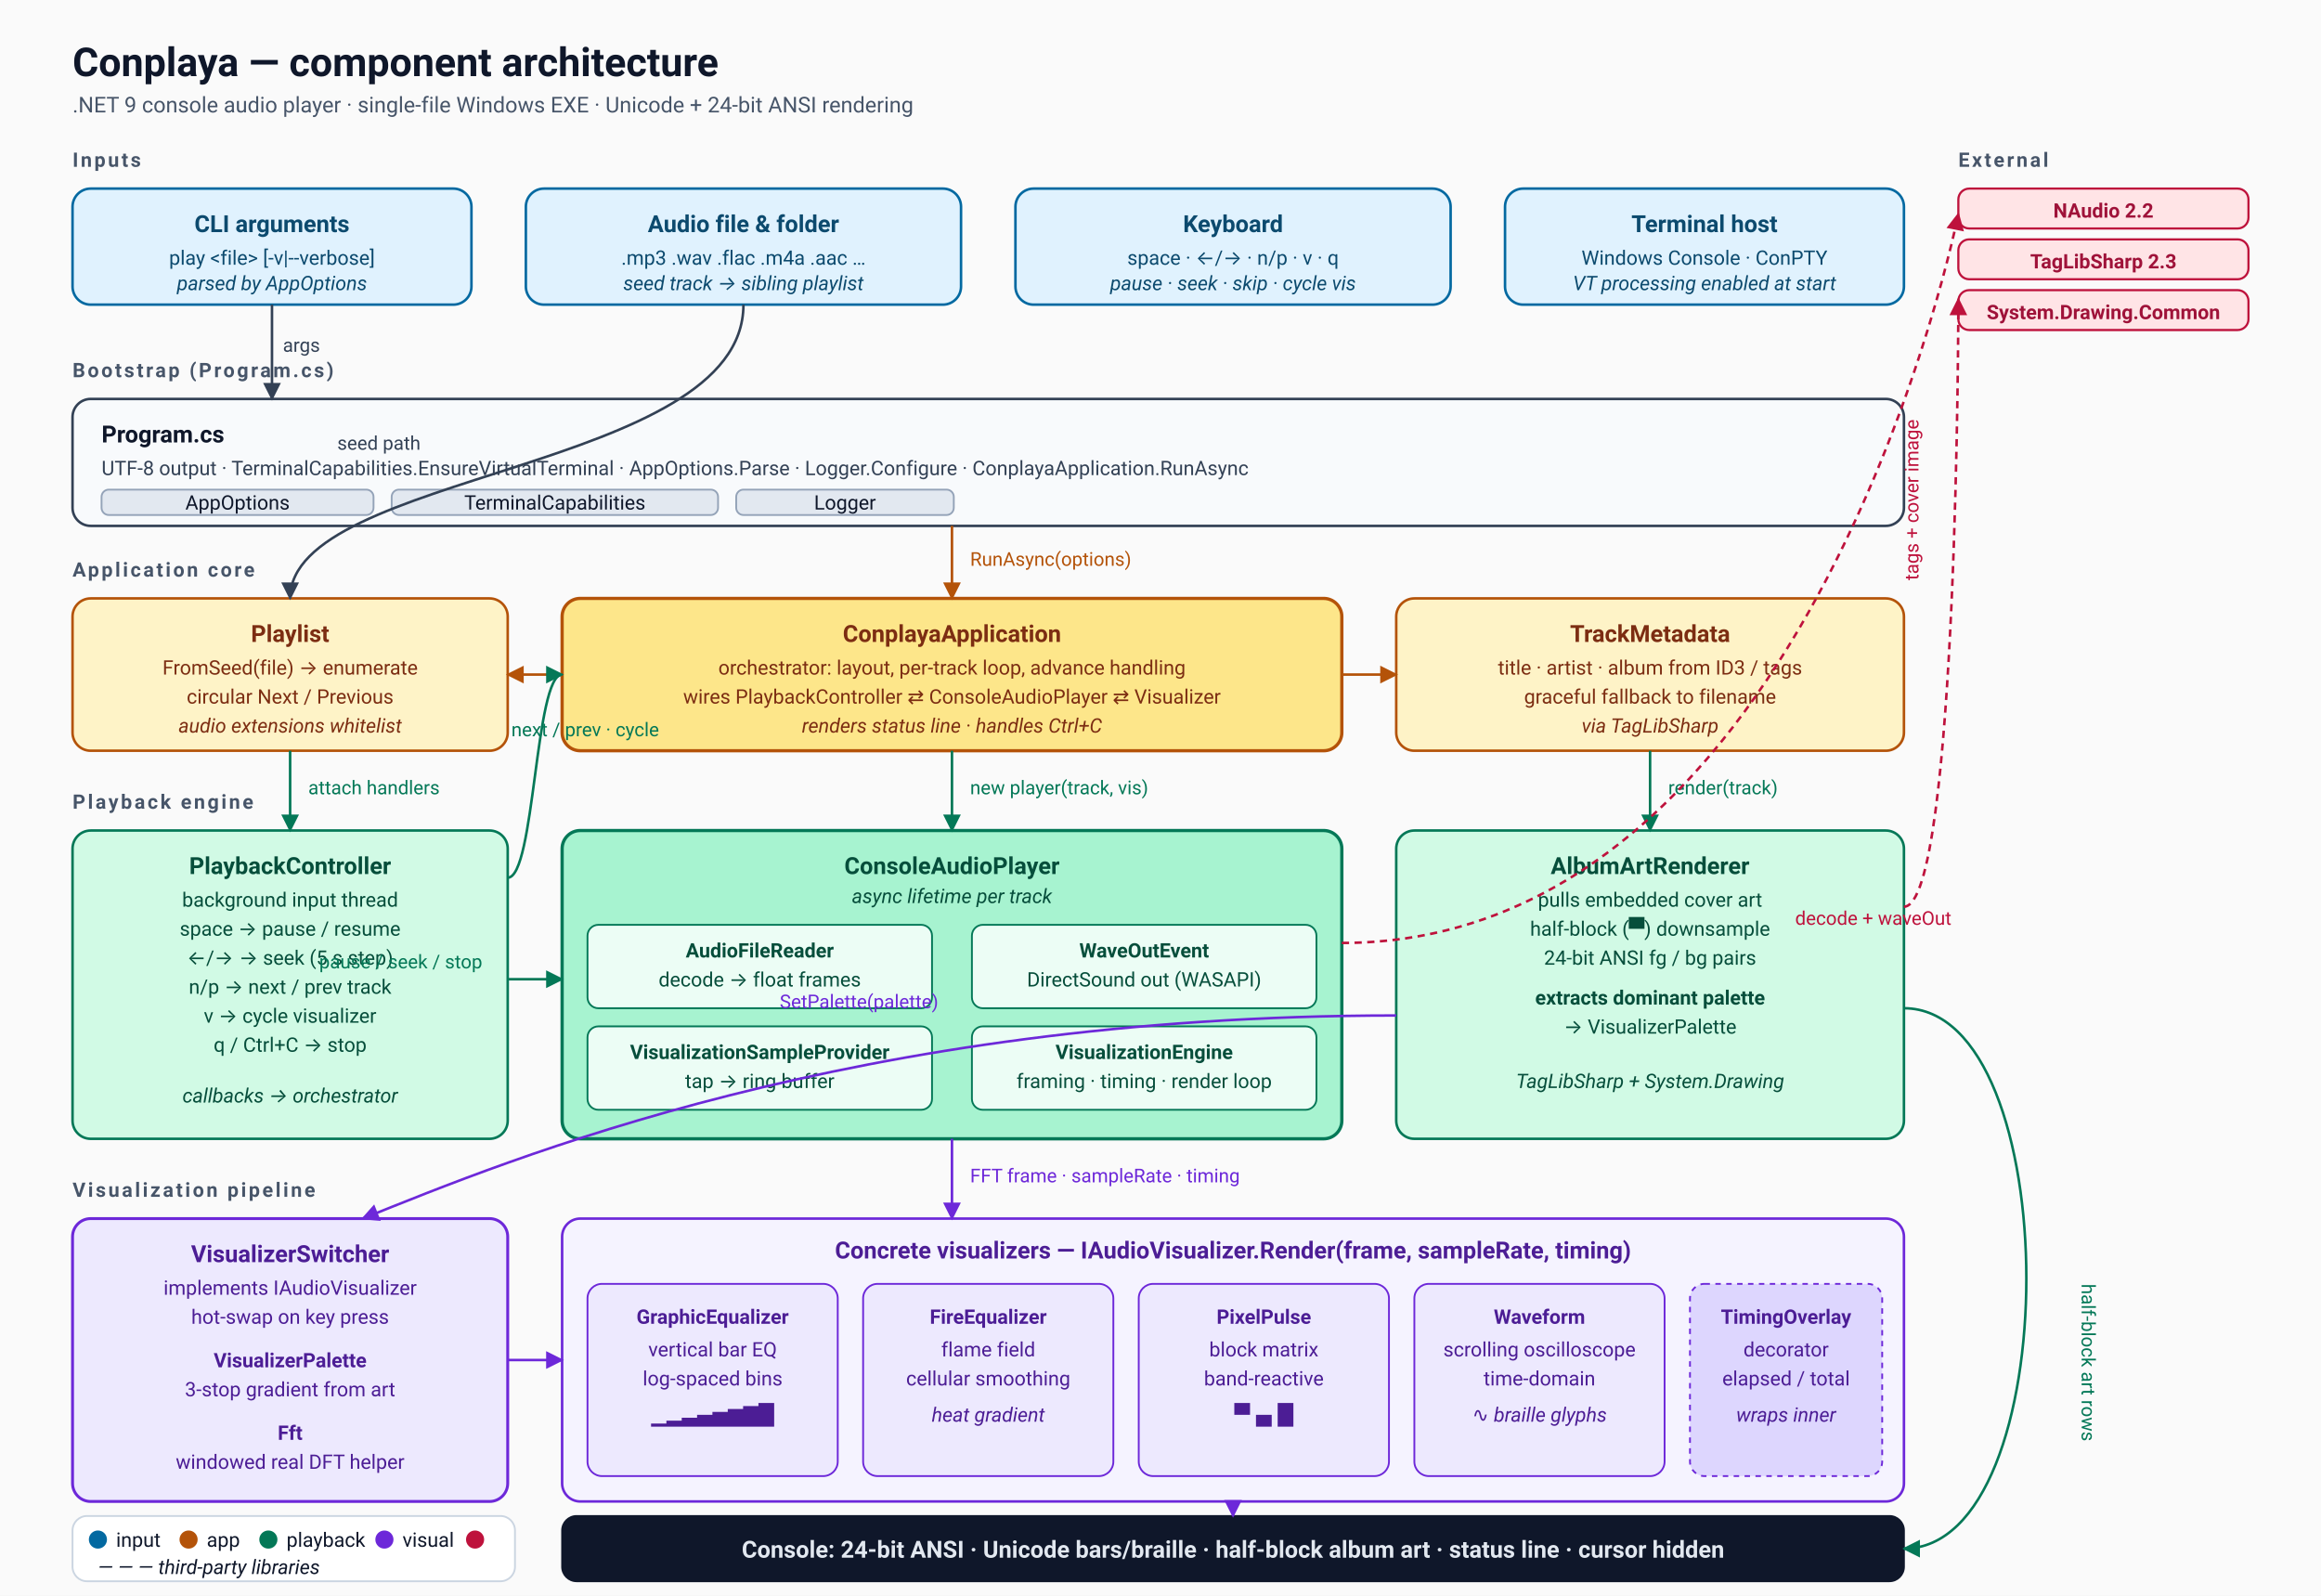
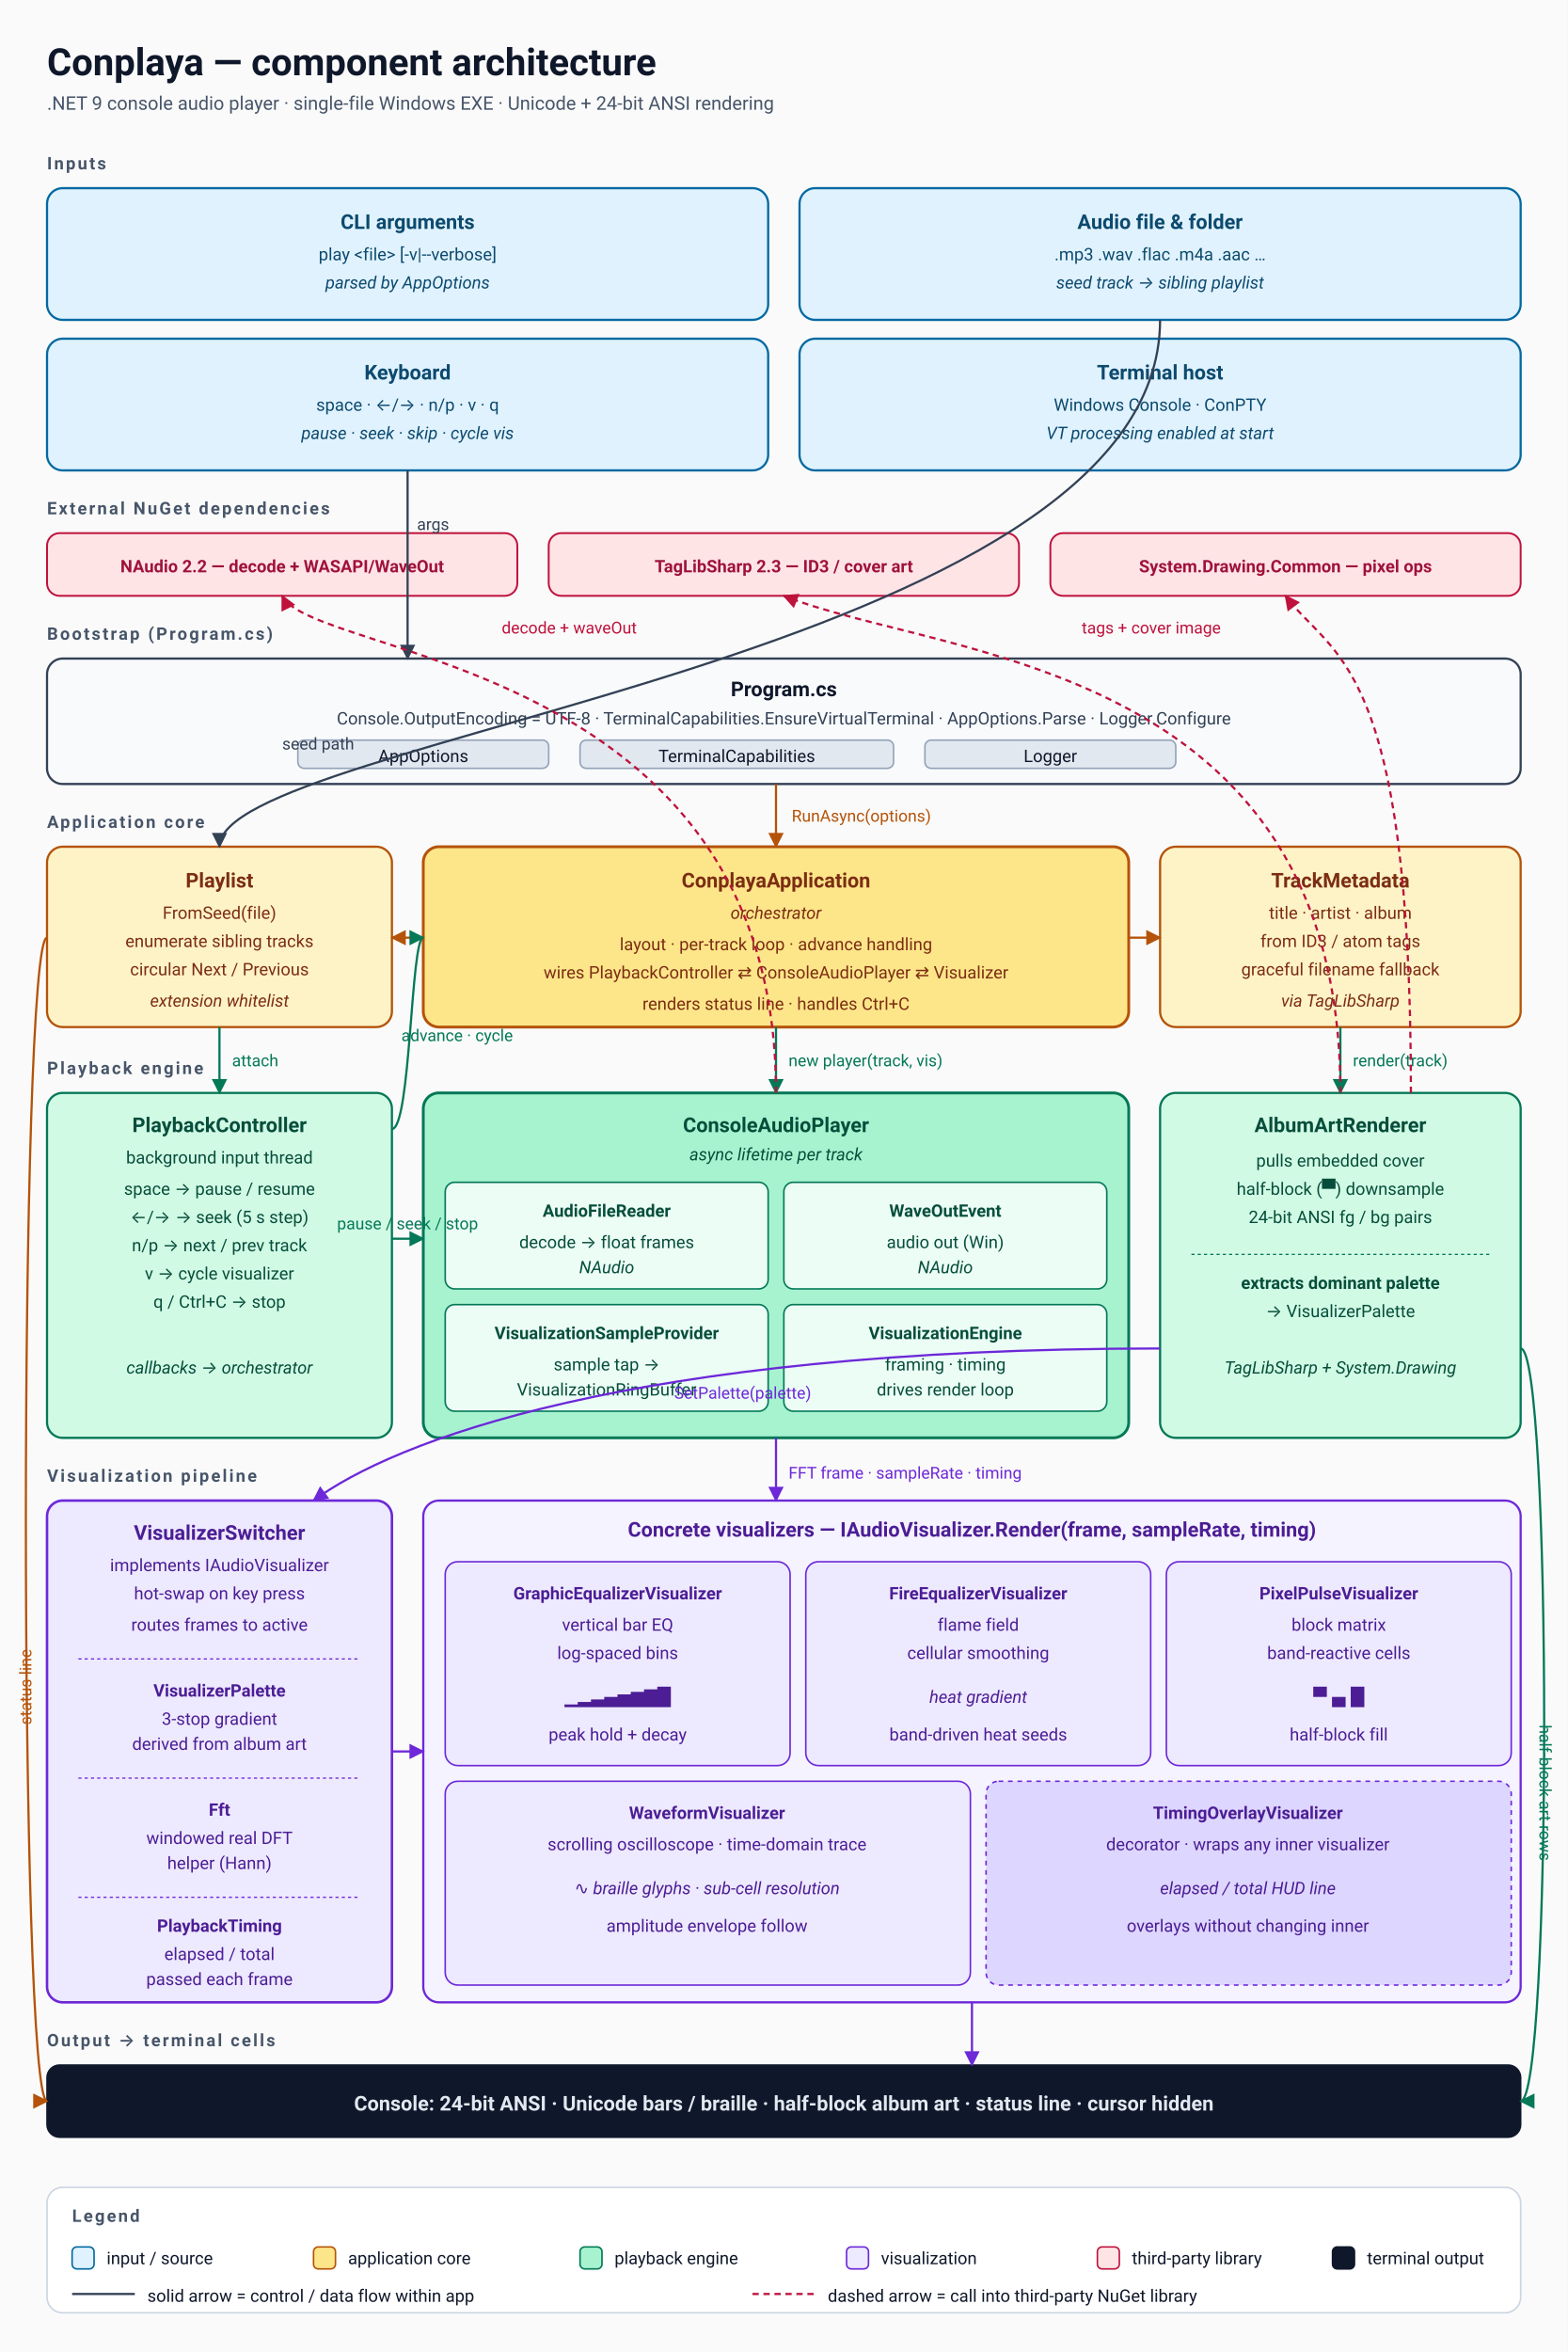
- <svg xmlns="http://www.w3.org/2000/svg" viewBox="0 0 1280 880" font-family="ui-sans-serif, system-ui, -apple-system, 'Segoe UI', Roboto, sans-serif" font-size="13">
+ <svg xmlns="http://www.w3.org/2000/svg" viewBox="0 0 1000 1500" font-family="ui-sans-serif, system-ui, -apple-system, 'Segoe UI', Roboto, sans-serif" font-size="13">
  <defs>
    <marker id="arrow" viewBox="0 0 10 10" refX="9" refY="5" markerWidth="7" markerHeight="7" orient="auto-start-reverse">
      <path d="M0,0 L10,5 L0,10 z" fill="#334155" />
    </marker>
    <marker id="arrow-violet" viewBox="0 0 10 10" refX="9" refY="5" markerWidth="7" markerHeight="7" orient="auto-start-reverse">
      <path d="M0,0 L10,5 L0,10 z" fill="#6d28d9" />
    </marker>
    <marker id="arrow-emerald" viewBox="0 0 10 10" refX="9" refY="5" markerWidth="7" markerHeight="7" orient="auto-start-reverse">
      <path d="M0,0 L10,5 L0,10 z" fill="#047857" />
    </marker>
    <marker id="arrow-amber" viewBox="0 0 10 10" refX="9" refY="5" markerWidth="7" markerHeight="7" orient="auto-start-reverse">
      <path d="M0,0 L10,5 L0,10 z" fill="#b45309" />
    </marker>
    <marker id="arrow-rose" viewBox="0 0 10 10" refX="9" refY="5" markerWidth="7" markerHeight="7" orient="auto-start-reverse">
      <path d="M0,0 L10,5 L0,10 z" fill="#be123c" />
    </marker>
    <style>
      .layer-label   { font-size: 11px; font-weight: 600; letter-spacing: .12em; text-transform: uppercase; fill: #475569; }
-       .title         { font-size: 22px; font-weight: 700; fill: #0f172a; }
+       .title         { font-size: 24px; font-weight: 700; fill: #0f172a; }
      .subtitle      { font-size: 12px; fill: #475569; }
      .box-title     { font-size: 13px; font-weight: 700; }
      .box-sub       { font-size: 11px; }
      .edge          { fill: none; stroke: #334155; stroke-width: 1.4; }
      .edge-violet   { fill: none; stroke: #6d28d9; stroke-width: 1.4; }
      .edge-emerald  { fill: none; stroke: #047857; stroke-width: 1.4; }
      .edge-amber    { fill: none; stroke: #b45309; stroke-width: 1.4; }
      .edge-rose     { fill: none; stroke: #be123c; stroke-width: 1.4; stroke-dasharray: 4 3; }
      .edge-label    { font-size: 10.5px; fill: #334155; }
      .edge-label-violet  { font-size: 10.5px; fill: #6d28d9; }
      .edge-label-emerald { font-size: 10.5px; fill: #047857; }
      .edge-label-amber   { font-size: 10.5px; fill: #b45309; }
      .edge-label-rose    { font-size: 10.5px; fill: #be123c; }
    </style>
  </defs>
-   <rect width="1280" height="880" fill="#fafafa" />
-   <text x="40" y="42" class="title">Conplaya — component architecture</text>
-   <text x="40" y="62" class="subtitle">.NET 9 console audio player · single-file Windows EXE · Unicode + 24-bit ANSI rendering</text>
-   <text x="40" y="92" class="layer-label">Inputs</text>
-   <g>
-     <rect x="40" y="104" width="220" height="64" rx="10" fill="#e0f2fe" stroke="#0369a1" stroke-width="1.4" />
-     <text x="150" y="128" text-anchor="middle" class="box-title" fill="#0c4a6e">CLI arguments</text>
-     <text x="150" y="146" text-anchor="middle" class="box-sub" fill="#0c4a6e">play &lt;file&gt; [-v|--verbose]</text>
-     <text x="150" y="160" text-anchor="middle" class="box-sub" fill="#0c4a6e" font-style="italic">parsed by AppOptions</text>
-   </g>
-   <g>
-     <rect x="290" y="104" width="240" height="64" rx="10" fill="#e0f2fe" stroke="#0369a1" stroke-width="1.4" />
-     <text x="410" y="128" text-anchor="middle" class="box-title" fill="#0c4a6e">Audio file &amp; folder</text>
-     <text x="410" y="146" text-anchor="middle" class="box-sub" fill="#0c4a6e">.mp3 .wav .flac .m4a .aac …</text>
-     <text x="410" y="160" text-anchor="middle" class="box-sub" fill="#0c4a6e" font-style="italic">seed track → sibling playlist</text>
-   </g>
-   <g>
-     <rect x="560" y="104" width="240" height="64" rx="10" fill="#e0f2fe" stroke="#0369a1" stroke-width="1.4" />
-     <text x="680" y="128" text-anchor="middle" class="box-title" fill="#0c4a6e">Keyboard</text>
-     <text x="680" y="146" text-anchor="middle" class="box-sub" fill="#0c4a6e">space · ←/→ · n/p · v · q</text>
-     <text x="680" y="160" text-anchor="middle" class="box-sub" fill="#0c4a6e" font-style="italic">pause · seek · skip · cycle vis</text>
-   </g>
-   <g>
-     <rect x="830" y="104" width="220" height="64" rx="10" fill="#e0f2fe" stroke="#0369a1" stroke-width="1.4" />
-     <text x="940" y="128" text-anchor="middle" class="box-title" fill="#0c4a6e">Terminal host</text>
-     <text x="940" y="146" text-anchor="middle" class="box-sub" fill="#0c4a6e">Windows Console · ConPTY</text>
-     <text x="940" y="160" text-anchor="middle" class="box-sub" fill="#0c4a6e" font-style="italic">VT processing enabled at start</text>
-   </g>
-   <text x="1080" y="92" class="layer-label">External</text>
-   <g>
-     <rect x="1080" y="104" width="160" height="22" rx="6" fill="#ffe4e6" stroke="#be123c" stroke-width="1.2" />
-     <text x="1160" y="120" text-anchor="middle" class="box-sub" fill="#9f1239" font-weight="600">NAudio 2.2</text>
-     <rect x="1080" y="132" width="160" height="22" rx="6" fill="#ffe4e6" stroke="#be123c" stroke-width="1.2" />
-     <text x="1160" y="148" text-anchor="middle" class="box-sub" fill="#9f1239" font-weight="600">TagLibSharp 2.3</text>
-     <rect x="1080" y="160" width="160" height="22" rx="6" fill="#ffe4e6" stroke="#be123c" stroke-width="1.2" />
-     <text x="1160" y="176" text-anchor="middle" class="box-sub" fill="#9f1239" font-weight="600">System.Drawing.Common</text>
-   </g>
-   <text x="40" y="208" class="layer-label">Bootstrap (Program.cs)</text>
-   <g>
-     <rect x="40" y="220" width="1010" height="70" rx="10" fill="#f8fafc" stroke="#334155" stroke-width="1.4" />
-     <text x="56" y="244" class="box-title" fill="#0f172a">Program.cs</text>
-     <text x="56" y="262" class="box-sub" fill="#334155">UTF-8 output · TerminalCapabilities.EnsureVirtualTerminal · AppOptions.Parse · Logger.Configure · ConplayaApplication.RunAsync</text>
-     <rect x="56" y="270" width="150" height="14" rx="4" fill="#e2e8f0" stroke="#94a3b8" />
-     <text x="131" y="281" text-anchor="middle" class="box-sub" fill="#0f172a">AppOptions</text>
-     <rect x="216" y="270" width="180" height="14" rx="4" fill="#e2e8f0" stroke="#94a3b8" />
-     <text x="306" y="281" text-anchor="middle" class="box-sub" fill="#0f172a">TerminalCapabilities</text>
-     <rect x="406" y="270" width="120" height="14" rx="4" fill="#e2e8f0" stroke="#94a3b8" />
-     <text x="466" y="281" text-anchor="middle" class="box-sub" fill="#0f172a">Logger</text>
-   </g>
-   <path class="edge" d="M150,168 L150,220" marker-end="url(#arrow)" />
-   <text x="156" y="194" class="edge-label">args</text>
-   <text x="40" y="318" class="layer-label">Application core</text>
-   <g>
-     <rect x="40" y="330" width="240" height="84" rx="10" fill="#fef3c7" stroke="#b45309" stroke-width="1.4" />
-     <text x="160" y="354" text-anchor="middle" class="box-title" fill="#7c2d12">Playlist</text>
-     <text x="160" y="372" text-anchor="middle" class="box-sub" fill="#7c2d12">FromSeed(file) → enumerate</text>
-     <text x="160" y="388" text-anchor="middle" class="box-sub" fill="#7c2d12">circular Next / Previous</text>
-     <text x="160" y="404" text-anchor="middle" class="box-sub" fill="#7c2d12" font-style="italic">audio extensions whitelist</text>
-   </g>
-   <g>
-     <rect x="310" y="330" width="430" height="84" rx="10" fill="#fde68a" stroke="#b45309" stroke-width="1.8" />
-     <text x="525" y="354" text-anchor="middle" class="box-title" fill="#7c2d12">ConplayaApplication</text>
-     <text x="525" y="372" text-anchor="middle" class="box-sub" fill="#7c2d12">orchestrator: layout, per-track loop, advance handling</text>
-     <text x="525" y="388" text-anchor="middle" class="box-sub" fill="#7c2d12">wires PlaybackController ⇄ ConsoleAudioPlayer ⇄ Visualizer</text>
-     <text x="525" y="404" text-anchor="middle" class="box-sub" fill="#7c2d12" font-style="italic">renders status line · handles Ctrl+C</text>
-   </g>
-   <g>
-     <rect x="770" y="330" width="280" height="84" rx="10" fill="#fef3c7" stroke="#b45309" stroke-width="1.4" />
-     <text x="910" y="354" text-anchor="middle" class="box-title" fill="#7c2d12">TrackMetadata</text>
-     <text x="910" y="372" text-anchor="middle" class="box-sub" fill="#7c2d12">title · artist · album from ID3 / tags</text>
-     <text x="910" y="388" text-anchor="middle" class="box-sub" fill="#7c2d12">graceful fallback to filename</text>
-     <text x="910" y="404" text-anchor="middle" class="box-sub" fill="#7c2d12" font-style="italic">via TagLibSharp</text>
-   </g>
-   <path class="edge-amber" d="M525,290 L525,330" marker-end="url(#arrow-amber)" />
-   <text x="535" y="312" class="edge-label-amber">RunAsync(options)</text>
-   <path class="edge" d="M410,168 C 410,260 160,260 160,330" marker-end="url(#arrow)" />
-   <text x="186" y="248" class="edge-label">seed path</text>
-   <path class="edge-amber" d="M310,372 L280,372" marker-end="url(#arrow-amber)" />
-   <path class="edge-amber" d="M740,372 L770,372" marker-end="url(#arrow-amber)" />
-   <text x="40" y="446" class="layer-label">Playback engine</text>
-   <g>
-     <rect x="40" y="458" width="240" height="170" rx="10" fill="#d1fae5" stroke="#047857" stroke-width="1.4" />
-     <text x="160" y="482" text-anchor="middle" class="box-title" fill="#064e3b">PlaybackController</text>
-     <text x="160" y="500" text-anchor="middle" class="box-sub" fill="#064e3b">background input thread</text>
-     <text x="160" y="516" text-anchor="middle" class="box-sub" fill="#064e3b">space → pause / resume</text>
-     <text x="160" y="532" text-anchor="middle" class="box-sub" fill="#064e3b">←/→ → seek (5 s step)</text>
-     <text x="160" y="548" text-anchor="middle" class="box-sub" fill="#064e3b">n/p → next / prev track</text>
-     <text x="160" y="564" text-anchor="middle" class="box-sub" fill="#064e3b">v → cycle visualizer</text>
-     <text x="160" y="580" text-anchor="middle" class="box-sub" fill="#064e3b">q / Ctrl+C → stop</text>
-     <text x="160" y="608" text-anchor="middle" class="box-sub" fill="#064e3b" font-style="italic">callbacks → orchestrator</text>
-   </g>
-   <g>
-     <rect x="310" y="458" width="430" height="170" rx="10" fill="#a7f3d0" stroke="#047857" stroke-width="1.8" />
-     <text x="525" y="482" text-anchor="middle" class="box-title" fill="#064e3b">ConsoleAudioPlayer</text>
-     <text x="525" y="498" text-anchor="middle" class="box-sub" fill="#064e3b" font-style="italic">async lifetime per track</text>
-     <rect x="324" y="510" width="190" height="46" rx="6" fill="#ecfdf5" stroke="#047857" />
-     <text x="419" y="528" text-anchor="middle" class="box-sub" fill="#064e3b" font-weight="600">AudioFileReader</text>
-     <text x="419" y="544" text-anchor="middle" class="box-sub" fill="#064e3b">decode → float frames</text>
-     <rect x="536" y="510" width="190" height="46" rx="6" fill="#ecfdf5" stroke="#047857" />
-     <text x="631" y="528" text-anchor="middle" class="box-sub" fill="#064e3b" font-weight="600">WaveOutEvent</text>
-     <text x="631" y="544" text-anchor="middle" class="box-sub" fill="#064e3b">DirectSound out (WASAPI)</text>
-     <rect x="324" y="566" width="190" height="46" rx="6" fill="#ecfdf5" stroke="#047857" />
-     <text x="419" y="584" text-anchor="middle" class="box-sub" fill="#064e3b" font-weight="600">VisualizationSampleProvider</text>
-     <text x="419" y="600" text-anchor="middle" class="box-sub" fill="#064e3b">tap → ring buffer</text>
-     <rect x="536" y="566" width="190" height="46" rx="6" fill="#ecfdf5" stroke="#047857" />
-     <text x="631" y="584" text-anchor="middle" class="box-sub" fill="#064e3b" font-weight="600">VisualizationEngine</text>
-     <text x="631" y="600" text-anchor="middle" class="box-sub" fill="#064e3b">framing · timing · render loop</text>
-   </g>
-   <g>
-     <rect x="770" y="458" width="280" height="170" rx="10" fill="#d1fae5" stroke="#047857" stroke-width="1.4" />
-     <text x="910" y="482" text-anchor="middle" class="box-title" fill="#064e3b">AlbumArtRenderer</text>
-     <text x="910" y="500" text-anchor="middle" class="box-sub" fill="#064e3b">pulls embedded cover art</text>
-     <text x="910" y="516" text-anchor="middle" class="box-sub" fill="#064e3b">half-block (▀) downsample</text>
-     <text x="910" y="532" text-anchor="middle" class="box-sub" fill="#064e3b">24-bit ANSI fg / bg pairs</text>
-     <text x="910" y="554" text-anchor="middle" class="box-sub" fill="#064e3b" font-weight="600">extracts dominant palette</text>
-     <text x="910" y="570" text-anchor="middle" class="box-sub" fill="#064e3b">→ VisualizerPalette</text>
-     <text x="910" y="600" text-anchor="middle" class="box-sub" fill="#064e3b" font-style="italic">TagLibSharp + System.Drawing</text>
-   </g>
-   <path class="edge-emerald" d="M160,414 L160,458" marker-end="url(#arrow-emerald)" />
-   <text x="170" y="438" class="edge-label-emerald">attach handlers</text>
-   <path class="edge-emerald" d="M525,414 L525,458" marker-end="url(#arrow-emerald)" />
-   <text x="535" y="438" class="edge-label-emerald">new player(track, vis)</text>
-   <path class="edge-emerald" d="M910,414 L910,458" marker-end="url(#arrow-emerald)" />
-   <text x="920" y="438" class="edge-label-emerald">render(track)</text>
-   <path class="edge-emerald" d="M280,540 L310,540" marker-end="url(#arrow-emerald)" />
-   <text x="266" y="534" text-anchor="end" class="edge-label-emerald">pause / seek / stop</text>
-   <path class="edge-emerald" d="M280,484 C 295,484 295,372 310,372" marker-end="url(#arrow-emerald)" />
-   <text x="282" y="406" class="edge-label-emerald">next / prev · cycle</text>
-   <path class="edge-rose" d="M1050,500 C 1080,500 1080,165 1080,165" marker-end="url(#arrow-rose)" />
-   <text x="1058" y="320" class="edge-label-rose" transform="rotate(-90 1058 320)">tags + cover image</text>
-   <path class="edge-rose" d="M740,520 C 1000,520 1080,118 1080,118" marker-end="url(#arrow-rose)" />
-   <text x="990" y="510" class="edge-label-rose">decode + waveOut</text>
-   <text x="40" y="660" class="layer-label">Visualization pipeline</text>
-   <g>
-     <rect x="40" y="672" width="240" height="156" rx="10" fill="#ede9fe" stroke="#6d28d9" stroke-width="1.6" />
-     <text x="160" y="696" text-anchor="middle" class="box-title" fill="#4c1d95">VisualizerSwitcher</text>
-     <text x="160" y="714" text-anchor="middle" class="box-sub" fill="#4c1d95">implements IAudioVisualizer</text>
-     <text x="160" y="730" text-anchor="middle" class="box-sub" fill="#4c1d95">hot-swap on key press</text>
-     <text x="160" y="754" text-anchor="middle" class="box-sub" fill="#4c1d95" font-weight="600">VisualizerPalette</text>
-     <text x="160" y="770" text-anchor="middle" class="box-sub" fill="#4c1d95">3-stop gradient from art</text>
-     <text x="160" y="794" text-anchor="middle" class="box-sub" fill="#4c1d95" font-weight="600">Fft</text>
-     <text x="160" y="810" text-anchor="middle" class="box-sub" fill="#4c1d95">windowed real DFT helper</text>
-   </g>
-   <g>
-     <rect x="310" y="672" width="740" height="156" rx="10" fill="#f5f3ff" stroke="#6d28d9" stroke-width="1.4" />
-     <text x="680" y="694" text-anchor="middle" class="box-title" fill="#4c1d95">Concrete visualizers — IAudioVisualizer.Render(frame, sampleRate, timing)</text>
-     <g>
-       <rect x="324" y="708" width="138" height="106" rx="8" fill="#ede9fe" stroke="#6d28d9" />
-       <text x="393" y="730" text-anchor="middle" class="box-sub" fill="#4c1d95" font-weight="700">GraphicEqualizer</text>
-       <text x="393" y="748" text-anchor="middle" class="box-sub" fill="#4c1d95">vertical bar EQ</text>
-       <text x="393" y="764" text-anchor="middle" class="box-sub" fill="#4c1d95">log-spaced bins</text>
-       <text x="393" y="784" text-anchor="middle" class="box-sub" fill="#4c1d95" font-style="italic">▁▂▃▄▅▆▇█</text>
-     </g>
-     <g>
-       <rect x="476" y="708" width="138" height="106" rx="8" fill="#ede9fe" stroke="#6d28d9" />
-       <text x="545" y="730" text-anchor="middle" class="box-sub" fill="#4c1d95" font-weight="700">FireEqualizer</text>
-       <text x="545" y="748" text-anchor="middle" class="box-sub" fill="#4c1d95">flame field</text>
-       <text x="545" y="764" text-anchor="middle" class="box-sub" fill="#4c1d95">cellular smoothing</text>
-       <text x="545" y="784" text-anchor="middle" class="box-sub" fill="#4c1d95" font-style="italic">heat gradient</text>
-     </g>
-     <g>
-       <rect x="628" y="708" width="138" height="106" rx="8" fill="#ede9fe" stroke="#6d28d9" />
-       <text x="697" y="730" text-anchor="middle" class="box-sub" fill="#4c1d95" font-weight="700">PixelPulse</text>
-       <text x="697" y="748" text-anchor="middle" class="box-sub" fill="#4c1d95">block matrix</text>
-       <text x="697" y="764" text-anchor="middle" class="box-sub" fill="#4c1d95">band-reactive</text>
-       <text x="697" y="784" text-anchor="middle" class="box-sub" fill="#4c1d95" font-style="italic">▀ ▄ █</text>
-     </g>
-     <g>
-       <rect x="780" y="708" width="138" height="106" rx="8" fill="#ede9fe" stroke="#6d28d9" />
-       <text x="849" y="730" text-anchor="middle" class="box-sub" fill="#4c1d95" font-weight="700">Waveform</text>
-       <text x="849" y="748" text-anchor="middle" class="box-sub" fill="#4c1d95">scrolling oscilloscope</text>
-       <text x="849" y="764" text-anchor="middle" class="box-sub" fill="#4c1d95">time-domain</text>
-       <text x="849" y="784" text-anchor="middle" class="box-sub" fill="#4c1d95" font-style="italic">∿ braille glyphs</text>
-     </g>
-     <g>
-       <rect x="932" y="708" width="106" height="106" rx="8" fill="#ddd6fe" stroke="#6d28d9" stroke-dasharray="3 3" />
-       <text x="985" y="730" text-anchor="middle" class="box-sub" fill="#4c1d95" font-weight="700">TimingOverlay</text>
-       <text x="985" y="748" text-anchor="middle" class="box-sub" fill="#4c1d95">decorator</text>
-       <text x="985" y="764" text-anchor="middle" class="box-sub" fill="#4c1d95">elapsed / total</text>
-       <text x="985" y="784" text-anchor="middle" class="box-sub" fill="#4c1d95" font-style="italic">wraps inner</text>
-     </g>
-   </g>
-   <path class="edge-violet" d="M525,628 L525,672" marker-end="url(#arrow-violet)" />
-   <text x="535" y="652" class="edge-label-violet">FFT frame · sampleRate · timing</text>
-   <path class="edge-violet" d="M770,560 C 470,560 280,640 200,672" marker-end="url(#arrow-violet)" />
-   <text x="430" y="556" class="edge-label-violet">SetPalette(palette)</text>
-   <path class="edge-violet" d="M280,750 L310,750" marker-end="url(#arrow-violet)" />
-   <text x="40" y="852" class="layer-label">Output → terminal cells</text>
-   <g>
-     <rect x="310" y="836" width="740" height="36" rx="8" fill="#0f172a" stroke="#0f172a" />
-     <text x="680" y="859" text-anchor="middle" font-weight="700" fill="#e2e8f0">Console: 24-bit ANSI · Unicode bars/braille · half-block album art · status line · cursor hidden</text>
-   </g>
-   <path class="edge-violet" d="M680,828 L680,836" marker-end="url(#arrow-violet)" />
-   <path class="edge-emerald" d="M1050,556 C 1140,556 1140,854 1050,854" marker-end="url(#arrow-emerald)" />
-   <text x="1148" y="708" class="edge-label-emerald" transform="rotate(90 1148 708)">half-block art rows</text>
-   <g transform="translate(40,836)">
-     <rect width="244" height="36" rx="8" fill="#ffffff" stroke="#cbd5e1" />
-     <circle cx="14" cy="13" r="5" fill="#0369a1" />
-     <text x="24" y="17" class="box-sub" fill="#0f172a">input</text>
-     <circle cx="64" cy="13" r="5" fill="#b45309" />
-     <text x="74" y="17" class="box-sub" fill="#0f172a">app</text>
-     <circle cx="108" cy="13" r="5" fill="#047857" />
-     <text x="118" y="17" class="box-sub" fill="#0f172a">playback</text>
-     <circle cx="172" cy="13" r="5" fill="#6d28d9" />
-     <text x="182" y="17" class="box-sub" fill="#0f172a">visual</text>
-     <circle cx="222" cy="13" r="5" fill="#be123c" />
-     <text x="14" y="32" class="box-sub" fill="#0f172a" font-style="italic">— — — third-party libraries</text>
+   <rect width="1000" height="1500" fill="#fafafa" />
+   <text x="30" y="48" class="title">Conplaya — component architecture</text>
+   <text x="30" y="70" class="subtitle">.NET 9 console audio player · single-file Windows EXE · Unicode + 24-bit ANSI rendering</text>
+   <text x="30" y="108" class="layer-label">Inputs</text>
+   <g>
+     <rect x="30" y="120" width="460" height="84" rx="10" fill="#e0f2fe" stroke="#0369a1" stroke-width="1.4" />
+     <text x="260" y="146" text-anchor="middle" class="box-title" fill="#0c4a6e">CLI arguments</text>
+     <text x="260" y="166" text-anchor="middle" class="box-sub" fill="#0c4a6e">play &lt;file&gt; [-v|--verbose]</text>
+     <text x="260" y="184" text-anchor="middle" class="box-sub" fill="#0c4a6e" font-style="italic">parsed by AppOptions</text>
+   </g>
+   <g>
+     <rect x="510" y="120" width="460" height="84" rx="10" fill="#e0f2fe" stroke="#0369a1" stroke-width="1.4" />
+     <text x="740" y="146" text-anchor="middle" class="box-title" fill="#0c4a6e">Audio file &amp; folder</text>
+     <text x="740" y="166" text-anchor="middle" class="box-sub" fill="#0c4a6e">.mp3 .wav .flac .m4a .aac …</text>
+     <text x="740" y="184" text-anchor="middle" class="box-sub" fill="#0c4a6e" font-style="italic">seed track → sibling playlist</text>
+   </g>
+   <g>
+     <rect x="30" y="216" width="460" height="84" rx="10" fill="#e0f2fe" stroke="#0369a1" stroke-width="1.4" />
+     <text x="260" y="242" text-anchor="middle" class="box-title" fill="#0c4a6e">Keyboard</text>
+     <text x="260" y="262" text-anchor="middle" class="box-sub" fill="#0c4a6e">space · ←/→ · n/p · v · q</text>
+     <text x="260" y="280" text-anchor="middle" class="box-sub" fill="#0c4a6e" font-style="italic">pause · seek · skip · cycle vis</text>
+   </g>
+   <g>
+     <rect x="510" y="216" width="460" height="84" rx="10" fill="#e0f2fe" stroke="#0369a1" stroke-width="1.4" />
+     <text x="740" y="242" text-anchor="middle" class="box-title" fill="#0c4a6e">Terminal host</text>
+     <text x="740" y="262" text-anchor="middle" class="box-sub" fill="#0c4a6e">Windows Console · ConPTY</text>
+     <text x="740" y="280" text-anchor="middle" class="box-sub" fill="#0c4a6e" font-style="italic">VT processing enabled at start</text>
+   </g>
+   <text x="30" y="328" class="layer-label">External NuGet dependencies</text>
+   <g>
+     <rect x="30" y="340" width="300" height="40" rx="8" fill="#ffe4e6" stroke="#be123c" stroke-width="1.2" />
+     <text x="180" y="365" text-anchor="middle" class="box-sub" fill="#9f1239" font-weight="600">NAudio 2.2 — decode + WASAPI/WaveOut</text>
+     <rect x="350" y="340" width="300" height="40" rx="8" fill="#ffe4e6" stroke="#be123c" stroke-width="1.2" />
+     <text x="500" y="365" text-anchor="middle" class="box-sub" fill="#9f1239" font-weight="600">TagLibSharp 2.3 — ID3 / cover art</text>
+     <rect x="670" y="340" width="300" height="40" rx="8" fill="#ffe4e6" stroke="#be123c" stroke-width="1.2" />
+     <text x="820" y="365" text-anchor="middle" class="box-sub" fill="#9f1239" font-weight="600">System.Drawing.Common — pixel ops</text>
+   </g>
+   <text x="30" y="408" class="layer-label">Bootstrap (Program.cs)</text>
+   <g>
+     <rect x="30" y="420" width="940" height="80" rx="10" fill="#f8fafc" stroke="#334155" stroke-width="1.4" />
+     <text x="500" y="444" text-anchor="middle" class="box-title" fill="#0f172a">Program.cs</text>
+     <text x="500" y="462" text-anchor="middle" class="box-sub" fill="#334155">Console.OutputEncoding = UTF-8 · TerminalCapabilities.EnsureVirtualTerminal · AppOptions.Parse · Logger.Configure</text>
+     <rect x="190" y="472" width="160" height="18" rx="4" fill="#e2e8f0" stroke="#94a3b8" />
+     <text x="270" y="486" text-anchor="middle" class="box-sub" fill="#0f172a">AppOptions</text>
+     <rect x="370" y="472" width="200" height="18" rx="4" fill="#e2e8f0" stroke="#94a3b8" />
+     <text x="470" y="486" text-anchor="middle" class="box-sub" fill="#0f172a">TerminalCapabilities</text>
+     <rect x="590" y="472" width="160" height="18" rx="4" fill="#e2e8f0" stroke="#94a3b8" />
+     <text x="670" y="486" text-anchor="middle" class="box-sub" fill="#0f172a">Logger</text>
+   </g>
+   <path class="edge" d="M260,300 L260,420" marker-end="url(#arrow)" />
+   <text x="266" y="338" class="edge-label">args</text>
+   <text x="30" y="528" class="layer-label">Application core</text>
+   <g>
+     <rect x="30" y="540" width="220" height="115" rx="10" fill="#fef3c7" stroke="#b45309" stroke-width="1.4" />
+     <text x="140" y="566" text-anchor="middle" class="box-title" fill="#7c2d12">Playlist</text>
+     <text x="140" y="586" text-anchor="middle" class="box-sub" fill="#7c2d12">FromSeed(file)</text>
+     <text x="140" y="604" text-anchor="middle" class="box-sub" fill="#7c2d12">enumerate sibling tracks</text>
+     <text x="140" y="622" text-anchor="middle" class="box-sub" fill="#7c2d12">circular Next / Previous</text>
+     <text x="140" y="642" text-anchor="middle" class="box-sub" fill="#7c2d12" font-style="italic">extension whitelist</text>
+   </g>
+   <g>
+     <rect x="270" y="540" width="450" height="115" rx="10" fill="#fde68a" stroke="#b45309" stroke-width="1.8" />
+     <text x="495" y="566" text-anchor="middle" class="box-title" fill="#7c2d12">ConplayaApplication</text>
+     <text x="495" y="586" text-anchor="middle" class="box-sub" fill="#7c2d12" font-style="italic">orchestrator</text>
+     <text x="495" y="606" text-anchor="middle" class="box-sub" fill="#7c2d12">layout · per-track loop · advance handling</text>
+     <text x="495" y="624" text-anchor="middle" class="box-sub" fill="#7c2d12">wires PlaybackController ⇄ ConsoleAudioPlayer ⇄ Visualizer</text>
+     <text x="495" y="644" text-anchor="middle" class="box-sub" fill="#7c2d12">renders status line · handles Ctrl+C</text>
+   </g>
+   <g>
+     <rect x="740" y="540" width="230" height="115" rx="10" fill="#fef3c7" stroke="#b45309" stroke-width="1.4" />
+     <text x="855" y="566" text-anchor="middle" class="box-title" fill="#7c2d12">TrackMetadata</text>
+     <text x="855" y="586" text-anchor="middle" class="box-sub" fill="#7c2d12">title · artist · album</text>
+     <text x="855" y="604" text-anchor="middle" class="box-sub" fill="#7c2d12">from ID3 / atom tags</text>
+     <text x="855" y="622" text-anchor="middle" class="box-sub" fill="#7c2d12">graceful filename fallback</text>
+     <text x="855" y="642" text-anchor="middle" class="box-sub" fill="#7c2d12" font-style="italic">via TagLibSharp</text>
+   </g>
+   <path class="edge-amber" d="M495,500 L495,540" marker-end="url(#arrow-amber)" />
+   <text x="505" y="524" class="edge-label-amber">RunAsync(options)</text>
+   <path class="edge" d="M740,204 C 740,420 140,470 140,540" marker-end="url(#arrow)" />
+   <text x="180" y="478" class="edge-label">seed path</text>
+   <path class="edge-amber" d="M270,598 L250,598" marker-end="url(#arrow-amber)" />
+   <path class="edge-amber" d="M720,598 L740,598" marker-end="url(#arrow-amber)" />
+   <text x="30" y="685" class="layer-label">Playback engine</text>
+   <g>
+     <rect x="30" y="697" width="220" height="220" rx="10" fill="#d1fae5" stroke="#047857" stroke-width="1.4" />
+     <text x="140" y="722" text-anchor="middle" class="box-title" fill="#064e3b">PlaybackController</text>
+     <text x="140" y="742" text-anchor="middle" class="box-sub" fill="#064e3b">background input thread</text>
+     <text x="140" y="762" text-anchor="middle" class="box-sub" fill="#064e3b">space → pause / resume</text>
+     <text x="140" y="780" text-anchor="middle" class="box-sub" fill="#064e3b">←/→ → seek (5 s step)</text>
+     <text x="140" y="798" text-anchor="middle" class="box-sub" fill="#064e3b">n/p → next / prev track</text>
+     <text x="140" y="816" text-anchor="middle" class="box-sub" fill="#064e3b">v → cycle visualizer</text>
+     <text x="140" y="834" text-anchor="middle" class="box-sub" fill="#064e3b">q / Ctrl+C → stop</text>
+     <text x="140" y="876" text-anchor="middle" class="box-sub" fill="#064e3b" font-style="italic">callbacks → orchestrator</text>
+   </g>
+   <g>
+     <rect x="270" y="697" width="450" height="220" rx="10" fill="#a7f3d0" stroke="#047857" stroke-width="1.8" />
+     <text x="495" y="722" text-anchor="middle" class="box-title" fill="#064e3b">ConsoleAudioPlayer</text>
+     <text x="495" y="740" text-anchor="middle" class="box-sub" fill="#064e3b" font-style="italic">async lifetime per track</text>
+     <rect x="284" y="754" width="206" height="68" rx="6" fill="#ecfdf5" stroke="#047857" />
+     <text x="387" y="776" text-anchor="middle" class="box-sub" fill="#064e3b" font-weight="600">AudioFileReader</text>
+     <text x="387" y="796" text-anchor="middle" class="box-sub" fill="#064e3b">decode → float frames</text>
+     <text x="387" y="812" text-anchor="middle" class="box-sub" fill="#064e3b" font-style="italic">NAudio</text>
+     <rect x="500" y="754" width="206" height="68" rx="6" fill="#ecfdf5" stroke="#047857" />
+     <text x="603" y="776" text-anchor="middle" class="box-sub" fill="#064e3b" font-weight="600">WaveOutEvent</text>
+     <text x="603" y="796" text-anchor="middle" class="box-sub" fill="#064e3b">audio out (Win)</text>
+     <text x="603" y="812" text-anchor="middle" class="box-sub" fill="#064e3b" font-style="italic">NAudio</text>
+     <rect x="284" y="832" width="206" height="68" rx="6" fill="#ecfdf5" stroke="#047857" />
+     <text x="387" y="854" text-anchor="middle" class="box-sub" fill="#064e3b" font-weight="600">VisualizationSampleProvider</text>
+     <text x="387" y="874" text-anchor="middle" class="box-sub" fill="#064e3b">sample tap →</text>
+     <text x="387" y="890" text-anchor="middle" class="box-sub" fill="#064e3b">VisualizationRingBuffer</text>
+     <rect x="500" y="832" width="206" height="68" rx="6" fill="#ecfdf5" stroke="#047857" />
+     <text x="603" y="854" text-anchor="middle" class="box-sub" fill="#064e3b" font-weight="600">VisualizationEngine</text>
+     <text x="603" y="874" text-anchor="middle" class="box-sub" fill="#064e3b">framing · timing</text>
+     <text x="603" y="890" text-anchor="middle" class="box-sub" fill="#064e3b">drives render loop</text>
+   </g>
+   <g>
+     <rect x="740" y="697" width="230" height="220" rx="10" fill="#d1fae5" stroke="#047857" stroke-width="1.4" />
+     <text x="855" y="722" text-anchor="middle" class="box-title" fill="#064e3b">AlbumArtRenderer</text>
+     <text x="855" y="744" text-anchor="middle" class="box-sub" fill="#064e3b">pulls embedded cover</text>
+     <text x="855" y="762" text-anchor="middle" class="box-sub" fill="#064e3b">half-block (▀) downsample</text>
+     <text x="855" y="780" text-anchor="middle" class="box-sub" fill="#064e3b">24-bit ANSI fg / bg pairs</text>
+     <line x1="760" y1="800" x2="950" y2="800" stroke="#047857" stroke-width="0.8" stroke-dasharray="2 2" />
+     <text x="855" y="822" text-anchor="middle" class="box-sub" fill="#064e3b" font-weight="600">extracts dominant palette</text>
+     <text x="855" y="840" text-anchor="middle" class="box-sub" fill="#064e3b">→ VisualizerPalette</text>
+     <text x="855" y="876" text-anchor="middle" class="box-sub" fill="#064e3b" font-style="italic">TagLibSharp + System.Drawing</text>
+   </g>
+   <path class="edge-emerald" d="M140,655 L140,697" marker-end="url(#arrow-emerald)" />
+   <text x="148" y="680" class="edge-label-emerald">attach</text>
+   <path class="edge-emerald" d="M495,655 L495,697" marker-end="url(#arrow-emerald)" />
+   <text x="503" y="680" class="edge-label-emerald">new player(track, vis)</text>
+   <path class="edge-emerald" d="M855,655 L855,697" marker-end="url(#arrow-emerald)" />
+   <text x="863" y="680" class="edge-label-emerald">render(track)</text>
+   <path class="edge-emerald" d="M250,790 L270,790" marker-end="url(#arrow-emerald)" />
+   <text x="260" y="784" text-anchor="middle" class="edge-label-emerald">pause / seek / stop</text>
+   <path class="edge-emerald" d="M250,720 C 262,720 262,598 270,598" marker-end="url(#arrow-emerald)" />
+   <text x="256" y="664" class="edge-label-emerald">advance · cycle</text>
+   <path class="edge-rose" d="M495,697 C 495,420 200,420 180,380" marker-end="url(#arrow-rose)" />
+   <text x="320" y="404" class="edge-label-rose">decode + waveOut</text>
+   <path class="edge-rose" d="M855,697 C 855,420 600,420 500,380" marker-end="url(#arrow-rose)" />
+   <text x="690" y="404" class="edge-label-rose">tags + cover image</text>
+   <path class="edge-rose" d="M900,697 C 900,420 850,420 820,380" marker-end="url(#arrow-rose)" />
+   <text x="30" y="945" class="layer-label">Visualization pipeline</text>
+   <g>
+     <rect x="30" y="957" width="220" height="320" rx="10" fill="#ede9fe" stroke="#6d28d9" stroke-width="1.6" />
+     <text x="140" y="982" text-anchor="middle" class="box-title" fill="#4c1d95">VisualizerSwitcher</text>
+     <text x="140" y="1002" text-anchor="middle" class="box-sub" fill="#4c1d95">implements IAudioVisualizer</text>
+     <text x="140" y="1020" text-anchor="middle" class="box-sub" fill="#4c1d95">hot-swap on key press</text>
+     <text x="140" y="1040" text-anchor="middle" class="box-sub" fill="#4c1d95">routes frames to active</text>
+     <line x1="50" y1="1058" x2="230" y2="1058" stroke="#6d28d9" stroke-width="0.8" stroke-dasharray="2 2" />
+     <text x="140" y="1082" text-anchor="middle" class="box-sub" fill="#4c1d95" font-weight="600">VisualizerPalette</text>
+     <text x="140" y="1100" text-anchor="middle" class="box-sub" fill="#4c1d95">3-stop gradient</text>
+     <text x="140" y="1116" text-anchor="middle" class="box-sub" fill="#4c1d95">derived from album art</text>
+     <line x1="50" y1="1134" x2="230" y2="1134" stroke="#6d28d9" stroke-width="0.8" stroke-dasharray="2 2" />
+     <text x="140" y="1158" text-anchor="middle" class="box-sub" fill="#4c1d95" font-weight="600">Fft</text>
+     <text x="140" y="1176" text-anchor="middle" class="box-sub" fill="#4c1d95">windowed real DFT</text>
+     <text x="140" y="1192" text-anchor="middle" class="box-sub" fill="#4c1d95">helper (Hann)</text>
+     <line x1="50" y1="1210" x2="230" y2="1210" stroke="#6d28d9" stroke-width="0.8" stroke-dasharray="2 2" />
+     <text x="140" y="1232" text-anchor="middle" class="box-sub" fill="#4c1d95" font-weight="600">PlaybackTiming</text>
+     <text x="140" y="1250" text-anchor="middle" class="box-sub" fill="#4c1d95">elapsed / total</text>
+     <text x="140" y="1266" text-anchor="middle" class="box-sub" fill="#4c1d95">passed each frame</text>
+   </g>
+   <g>
+     <rect x="270" y="957" width="700" height="320" rx="10" fill="#f5f3ff" stroke="#6d28d9" stroke-width="1.4" />
+     <text x="620" y="980" text-anchor="middle" class="box-title" fill="#4c1d95">Concrete visualizers — IAudioVisualizer.Render(frame, sampleRate, timing)</text>
+     <g>
+       <rect x="284" y="996" width="220" height="130" rx="8" fill="#ede9fe" stroke="#6d28d9" />
+       <text x="394" y="1020" text-anchor="middle" class="box-sub" fill="#4c1d95" font-weight="700">GraphicEqualizerVisualizer</text>
+       <text x="394" y="1040" text-anchor="middle" class="box-sub" fill="#4c1d95">vertical bar EQ</text>
+       <text x="394" y="1058" text-anchor="middle" class="box-sub" fill="#4c1d95">log-spaced bins</text>
+       <text x="394" y="1086" text-anchor="middle" class="box-sub" fill="#4c1d95" font-style="italic">▁▂▃▄▅▆▇█</text>
+       <text x="394" y="1110" text-anchor="middle" class="box-sub" fill="#4c1d95">peak hold + decay</text>
+     </g>
+     <g>
+       <rect x="514" y="996" width="220" height="130" rx="8" fill="#ede9fe" stroke="#6d28d9" />
+       <text x="624" y="1020" text-anchor="middle" class="box-sub" fill="#4c1d95" font-weight="700">FireEqualizerVisualizer</text>
+       <text x="624" y="1040" text-anchor="middle" class="box-sub" fill="#4c1d95">flame field</text>
+       <text x="624" y="1058" text-anchor="middle" class="box-sub" fill="#4c1d95">cellular smoothing</text>
+       <text x="624" y="1086" text-anchor="middle" class="box-sub" fill="#4c1d95" font-style="italic">heat gradient</text>
+       <text x="624" y="1110" text-anchor="middle" class="box-sub" fill="#4c1d95">band-driven heat seeds</text>
+     </g>
+     <g>
+       <rect x="744" y="996" width="220" height="130" rx="8" fill="#ede9fe" stroke="#6d28d9" />
+       <text x="854" y="1020" text-anchor="middle" class="box-sub" fill="#4c1d95" font-weight="700">PixelPulseVisualizer</text>
+       <text x="854" y="1040" text-anchor="middle" class="box-sub" fill="#4c1d95">block matrix</text>
+       <text x="854" y="1058" text-anchor="middle" class="box-sub" fill="#4c1d95">band-reactive cells</text>
+       <text x="854" y="1086" text-anchor="middle" class="box-sub" fill="#4c1d95" font-style="italic">▀ ▄ █</text>
+       <text x="854" y="1110" text-anchor="middle" class="box-sub" fill="#4c1d95">half-block fill</text>
+     </g>
+     <g>
+       <rect x="284" y="1136" width="335" height="130" rx="8" fill="#ede9fe" stroke="#6d28d9" />
+       <text x="451" y="1160" text-anchor="middle" class="box-sub" fill="#4c1d95" font-weight="700">WaveformVisualizer</text>
+       <text x="451" y="1180" text-anchor="middle" class="box-sub" fill="#4c1d95">scrolling oscilloscope · time-domain trace</text>
+       <text x="451" y="1208" text-anchor="middle" class="box-sub" fill="#4c1d95" font-style="italic">∿ braille glyphs · sub-cell resolution</text>
+       <text x="451" y="1232" text-anchor="middle" class="box-sub" fill="#4c1d95">amplitude envelope follow</text>
+     </g>
+     <g>
+       <rect x="629" y="1136" width="335" height="130" rx="8" fill="#ddd6fe" stroke="#6d28d9" stroke-dasharray="3 3" />
+       <text x="796" y="1160" text-anchor="middle" class="box-sub" fill="#4c1d95" font-weight="700">TimingOverlayVisualizer</text>
+       <text x="796" y="1180" text-anchor="middle" class="box-sub" fill="#4c1d95">decorator · wraps any inner visualizer</text>
+       <text x="796" y="1208" text-anchor="middle" class="box-sub" fill="#4c1d95" font-style="italic">elapsed / total HUD line</text>
+       <text x="796" y="1232" text-anchor="middle" class="box-sub" fill="#4c1d95">overlays without changing inner</text>
+     </g>
+   </g>
+   <path class="edge-violet" d="M495,917 L495,957" marker-end="url(#arrow-violet)" />
+   <text x="503" y="943" class="edge-label-violet">FFT frame · sampleRate · timing</text>
+   <path class="edge-violet" d="M740,860 C 400,860 250,920 200,957" marker-end="url(#arrow-violet)" />
+   <text x="430" y="892" class="edge-label-violet">SetPalette(palette)</text>
+   <path class="edge-violet" d="M250,1117 L270,1117" marker-end="url(#arrow-violet)" />
+   <text x="30" y="1305" class="layer-label">Output → terminal cells</text>
+   <g>
+     <rect x="30" y="1317" width="940" height="46" rx="8" fill="#0f172a" stroke="#0f172a" />
+     <text x="500" y="1346" text-anchor="middle" font-weight="700" fill="#e2e8f0">Console: 24-bit ANSI · Unicode bars / braille · half-block album art · status line · cursor hidden</text>
+   </g>
+   <path class="edge-violet" d="M620,1277 L620,1317" marker-end="url(#arrow-violet)" />
+   <path class="edge-emerald" d="M970,860 C 990,860 990,1340 970,1340" marker-end="url(#arrow-emerald)" />
+   <text x="982" y="1100" class="edge-label-emerald" transform="rotate(90 982 1100)">half-block art rows</text>
+   <path class="edge-amber" d="M30,598 C 12,598 12,1340 30,1340" marker-end="url(#arrow-amber)" />
+   <text x="20" y="1100" class="edge-label-amber" transform="rotate(-90 20 1100)">status line</text>
+   <g transform="translate(30,1395)">
+     <rect width="940" height="80" rx="10" fill="#ffffff" stroke="#cbd5e1" />
+     <text x="16" y="22" class="layer-label" fill="#475569">Legend</text>
+     <g transform="translate(16,38)">
+       <rect width="14" height="14" rx="3" fill="#e0f2fe" stroke="#0369a1" />
+       <text x="22" y="11" class="box-sub" fill="#0f172a">input / source</text>
+     </g>
+     <g transform="translate(170,38)">
+       <rect width="14" height="14" rx="3" fill="#fde68a" stroke="#b45309" />
+       <text x="22" y="11" class="box-sub" fill="#0f172a">application core</text>
+     </g>
+     <g transform="translate(340,38)">
+       <rect width="14" height="14" rx="3" fill="#a7f3d0" stroke="#047857" />
+       <text x="22" y="11" class="box-sub" fill="#0f172a">playback engine</text>
+     </g>
+     <g transform="translate(510,38)">
+       <rect width="14" height="14" rx="3" fill="#ede9fe" stroke="#6d28d9" />
+       <text x="22" y="11" class="box-sub" fill="#0f172a">visualization</text>
+     </g>
+     <g transform="translate(670,38)">
+       <rect width="14" height="14" rx="3" fill="#ffe4e6" stroke="#be123c" />
+       <text x="22" y="11" class="box-sub" fill="#0f172a">third-party library</text>
+     </g>
+     <g transform="translate(820,38)">
+       <rect width="14" height="14" rx="3" fill="#0f172a" stroke="#0f172a" />
+       <text x="22" y="11" class="box-sub" fill="#0f172a">terminal output</text>
+     </g>
+     <g transform="translate(16,62)">
+       <line x1="0" y1="6" x2="40" y2="6" stroke="#334155" stroke-width="1.4" />
+       <text x="48" y="11" class="box-sub" fill="#0f172a">solid arrow = control / data flow within app</text>
+     </g>
+     <g transform="translate(450,62)">
+       <line x1="0" y1="6" x2="40" y2="6" stroke="#be123c" stroke-width="1.4" stroke-dasharray="4 3" />
+       <text x="48" y="11" class="box-sub" fill="#0f172a">dashed arrow = call into third-party NuGet library</text>
+     </g>
  </g>
</svg>
